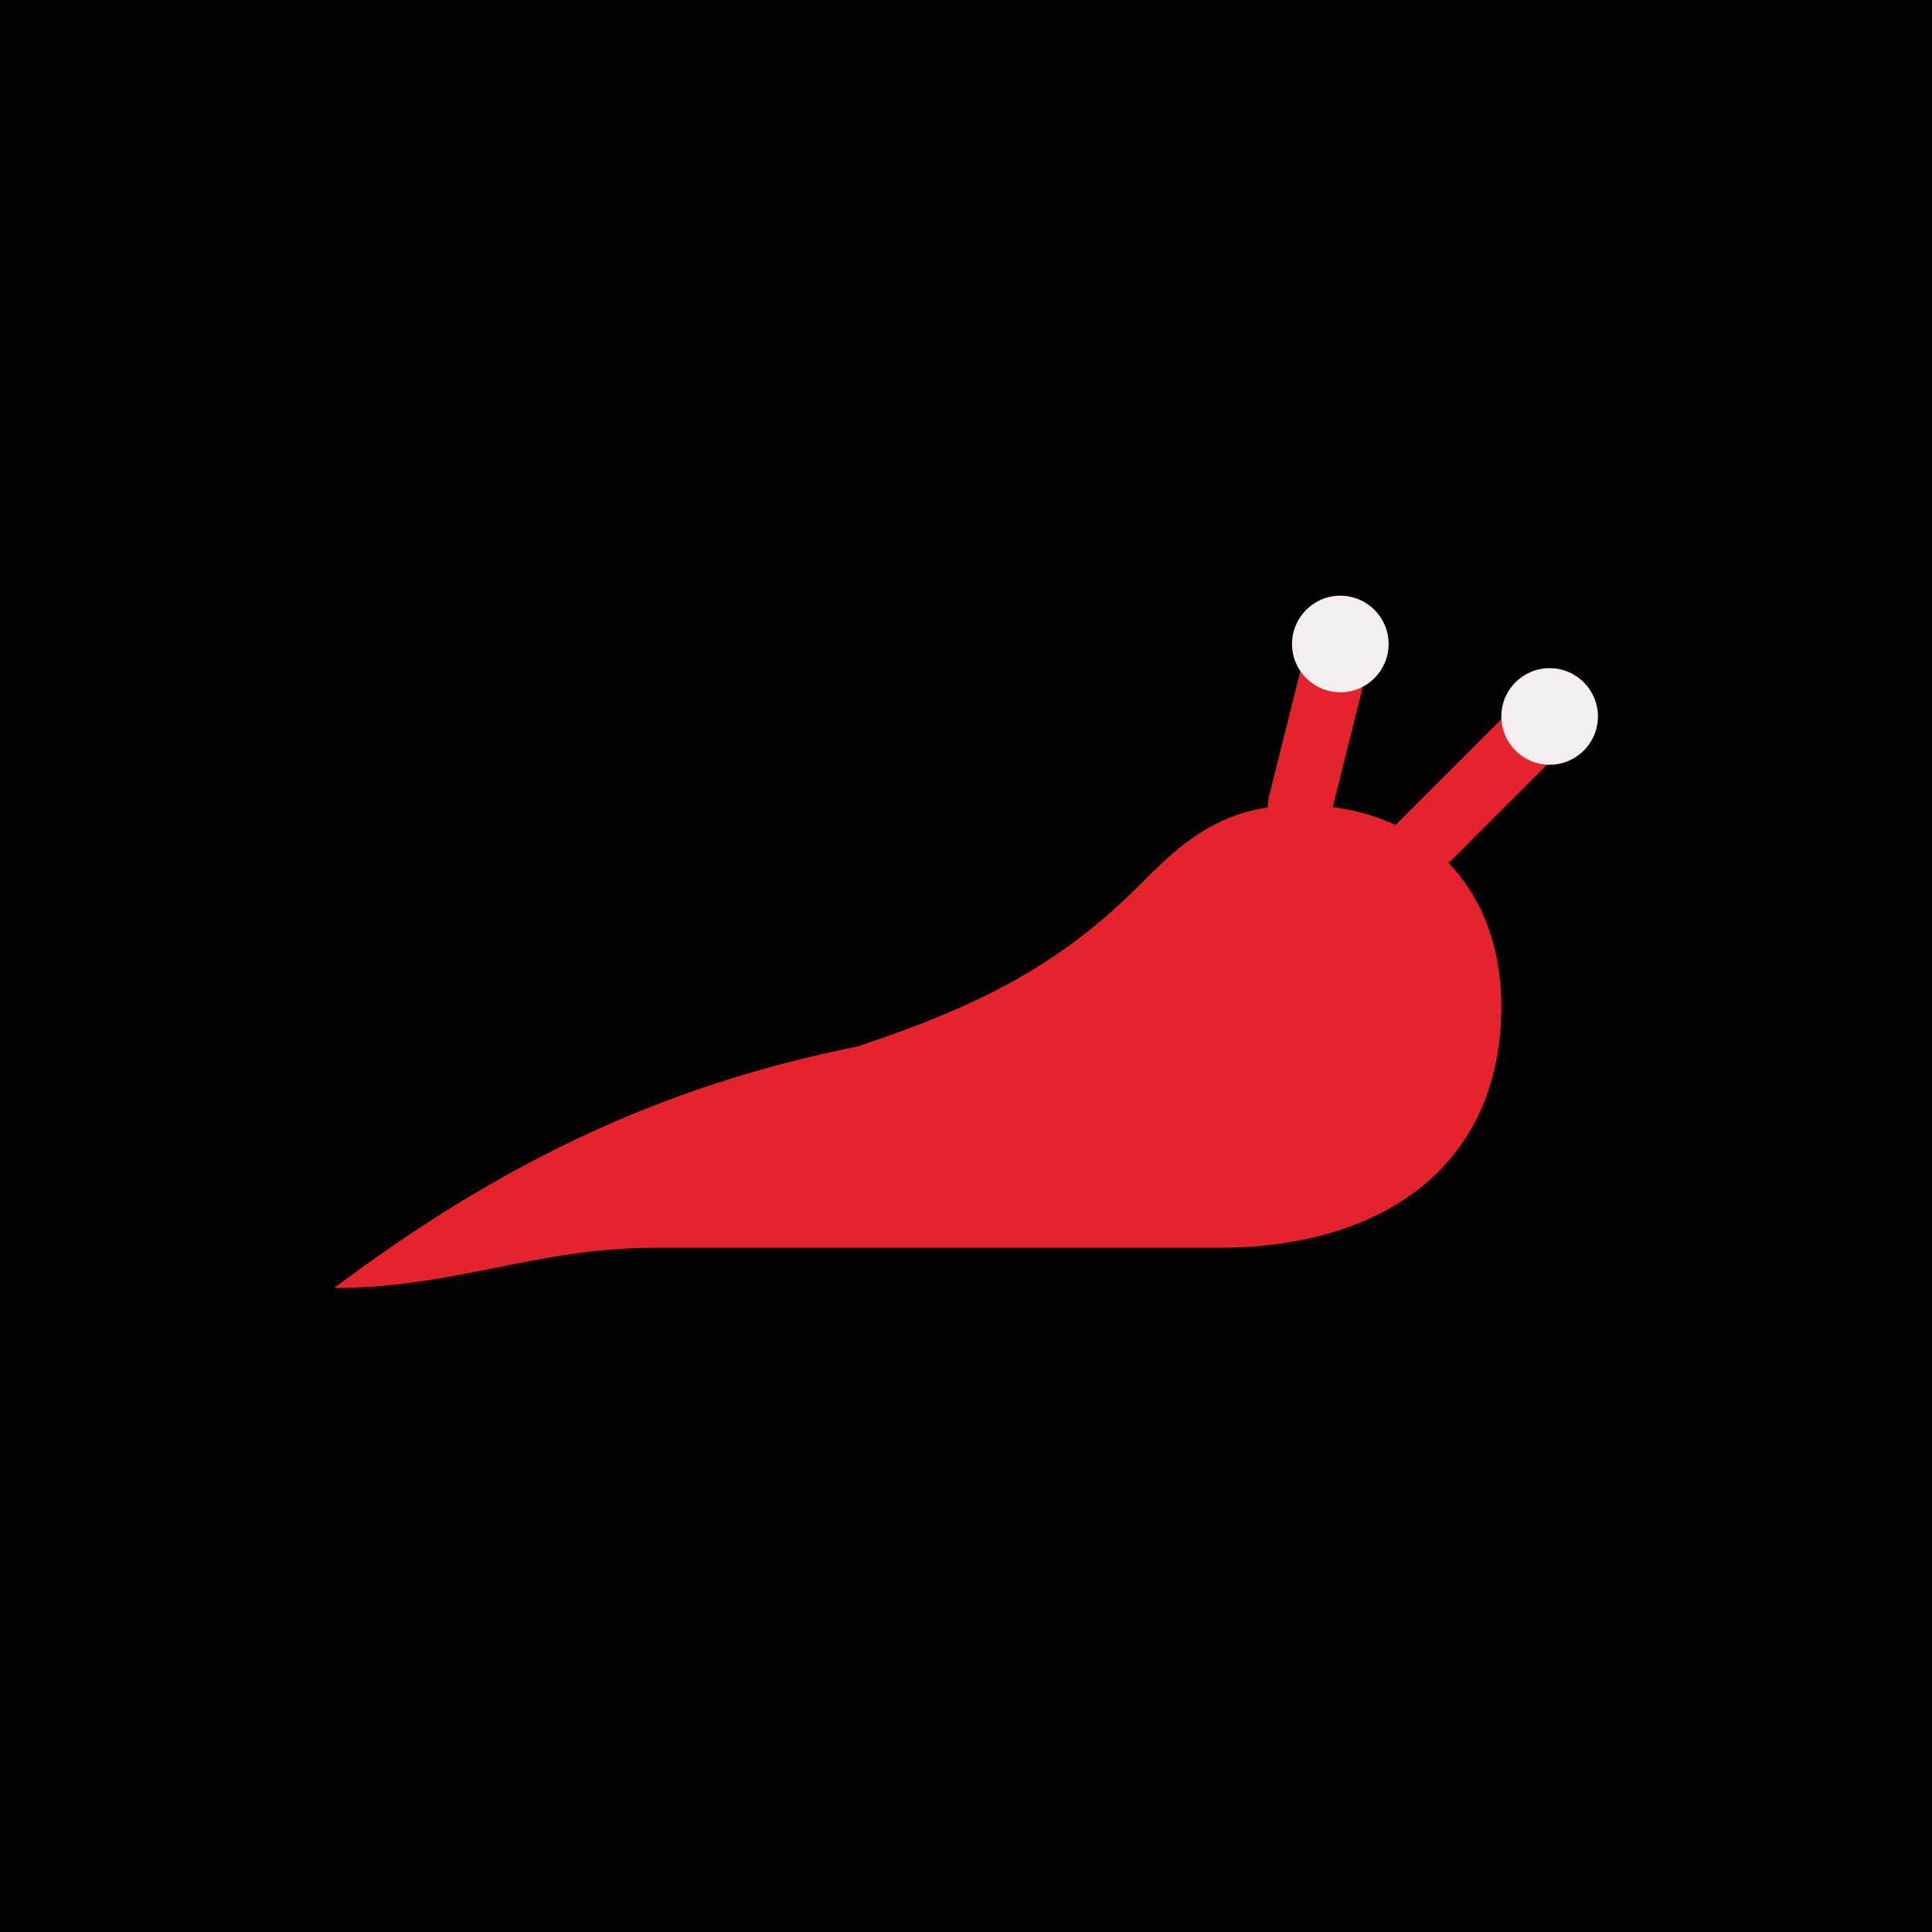
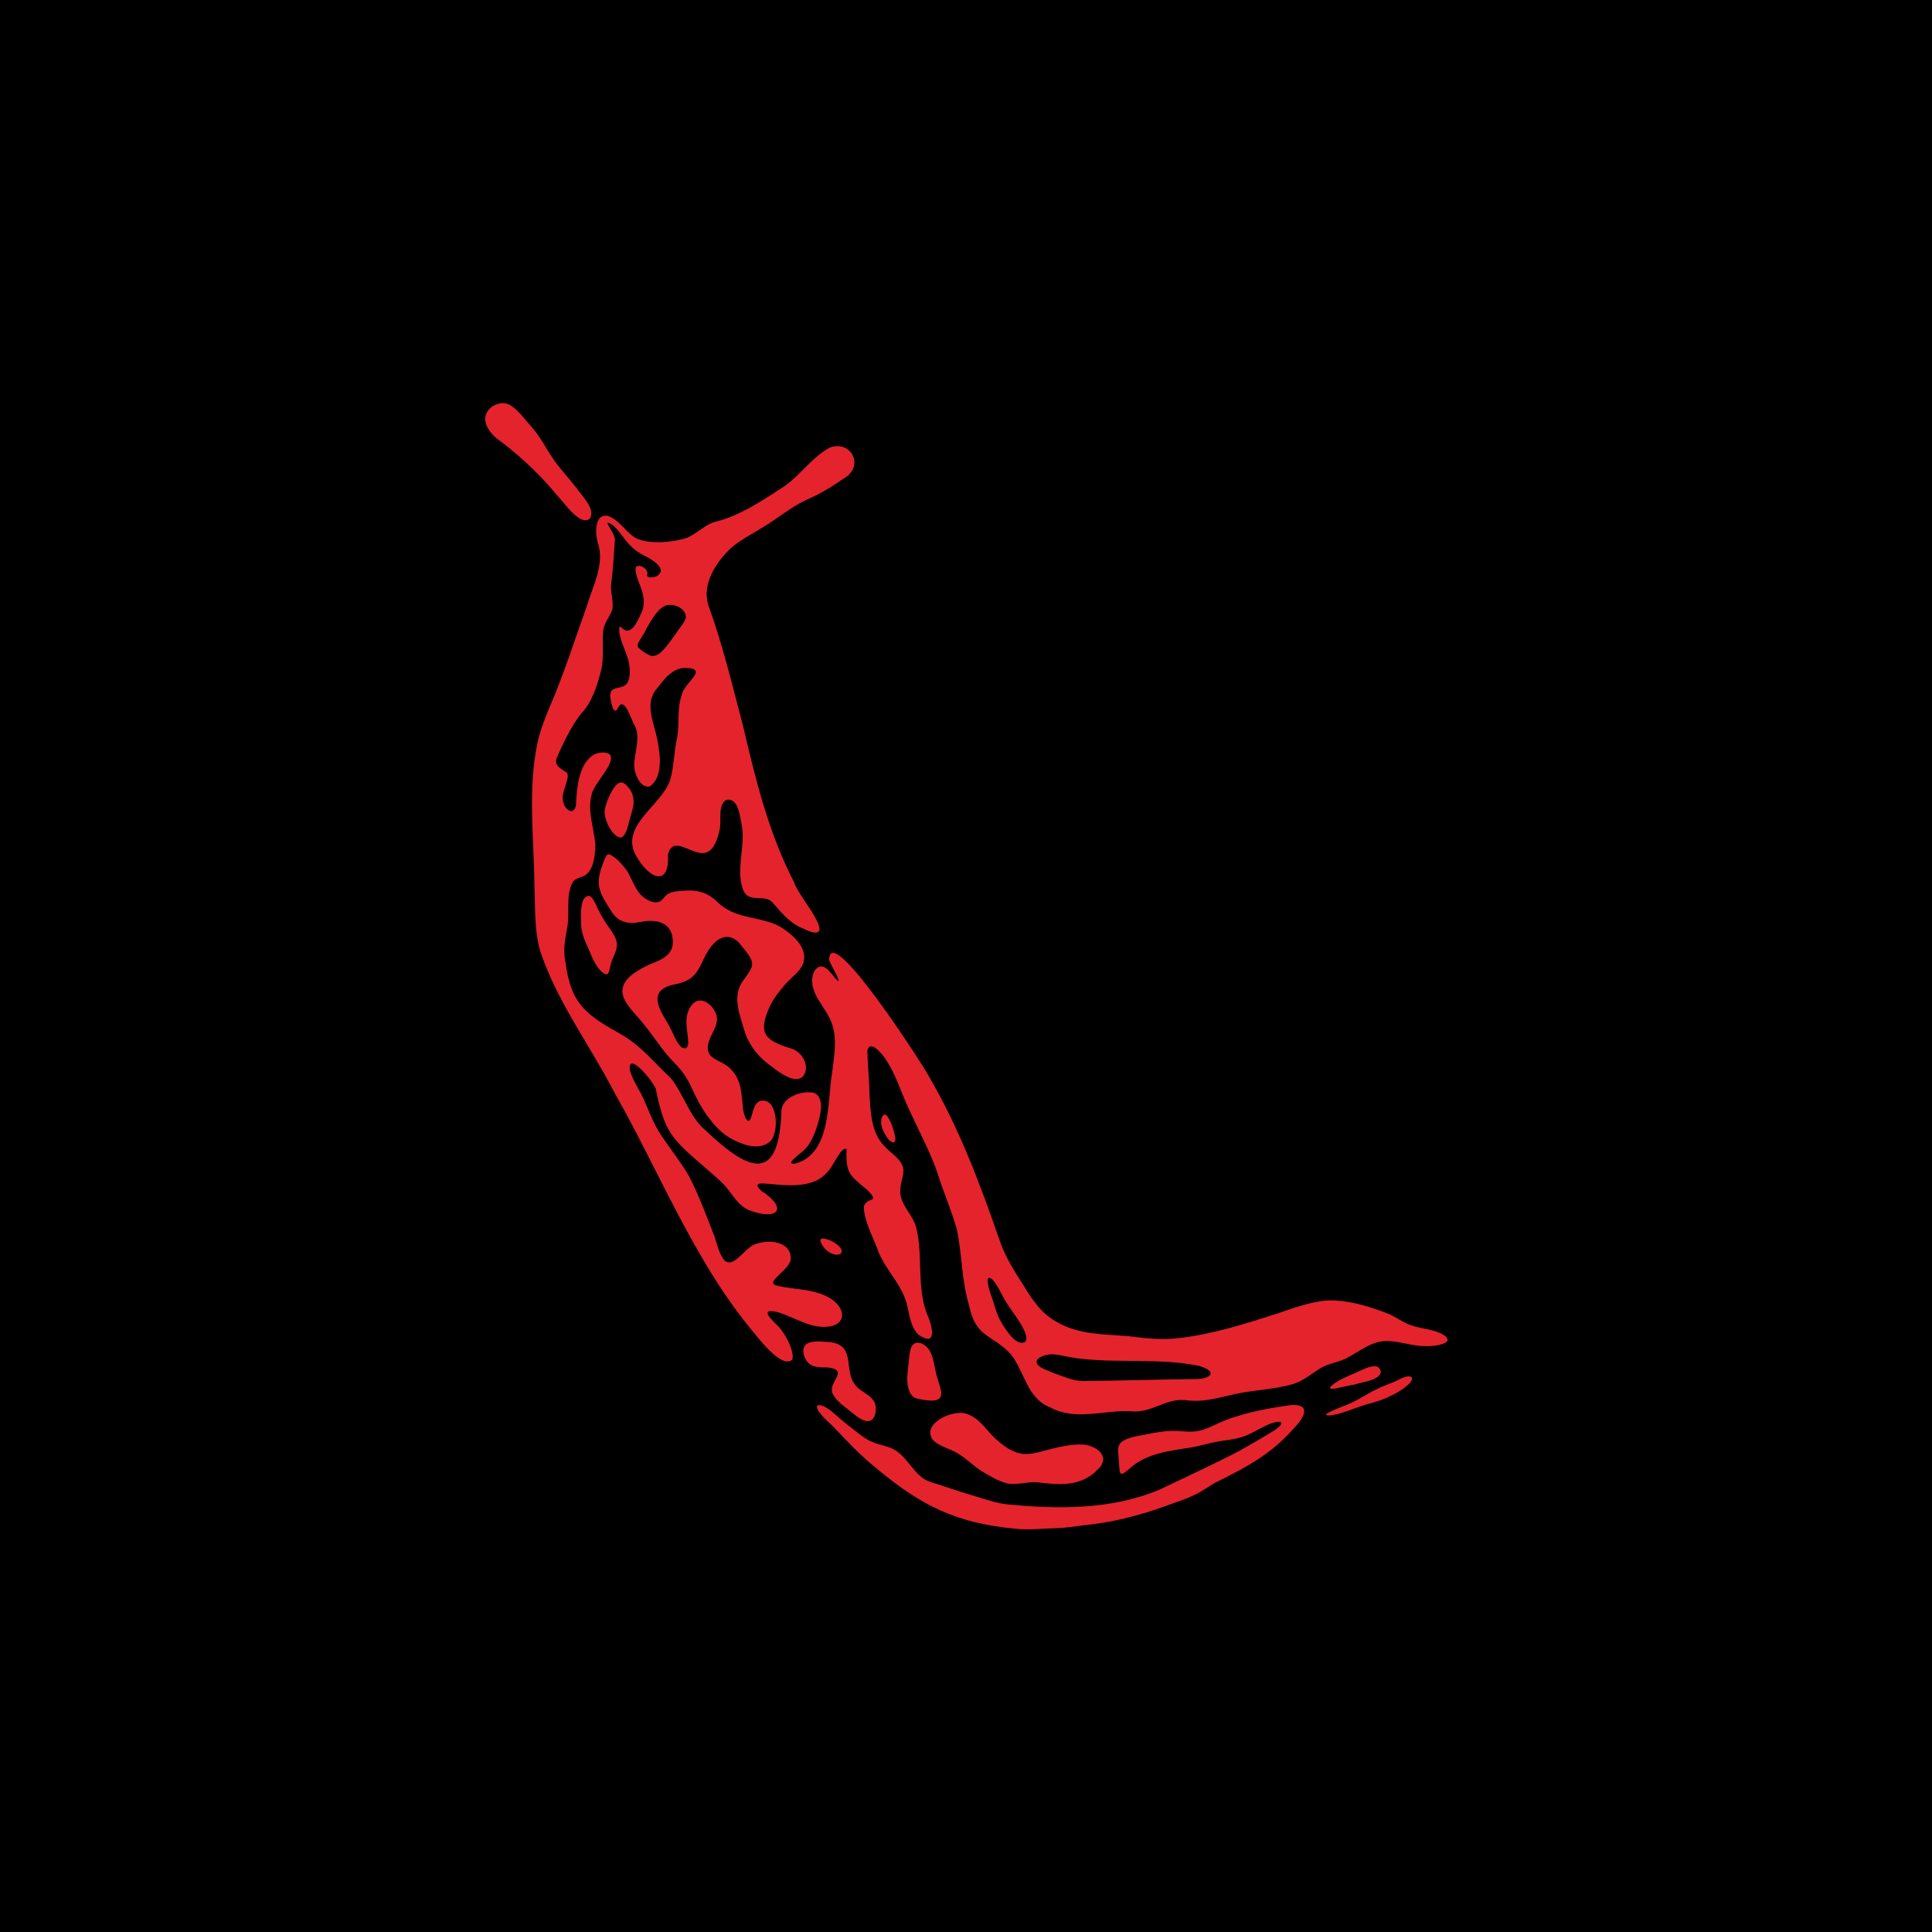
- <svg xmlns="http://www.w3.org/2000/svg" viewBox="-6.3 -15 48 48" width="512" height="512">
-   <rect x="-6.3" y="-15" width="48" height="48" fill="#000" />
-   <path d="M2 17c3 0 5-1 8-1h14c4 0 7-2 7-6 0-3-2-5-5-5-2 0-3 1-4 2-2 2-4 3-7 4-5 1-9 3-13 6z" fill="#e5232d" />
-   <path d="M26 5l1-4M29 6l3-3" stroke="#e5232d" stroke-width="1.6" stroke-linecap="round" />
-   <circle cx="27" cy="1" r="1.2" fill="#f4eeee" />
-   <circle cx="32.2" cy="2.8" r="1.2" fill="#f4eeee" />
+ <svg xmlns="http://www.w3.org/2000/svg" viewBox="0 0 512 512" width="512" height="512">
+   <rect width="512" height="512" fill="#000" />
+   <path fill="#e5232d" transform="matrix(0.6329 0 0 0.6329 124.99 104.73)" d="M407.7 394C404 391.2 398.5 391.1 394.1 389.7C390.7 388.7 388.3 386.8 384.5 384.9C375.9 381.5 366.6 378.6 357.6 379.1C350.5 379.9 344.1 382.2 337.5 384.5C324.1 388.8 310.3 393.2 296.3 394.8C289.1 395.7 282 394.9 274.9 394C264.8 393.2 254.1 393.4 245.1 388.1C238.7 384.7 234.7 378.8 231 372.6C226.9 366.3 223 360.1 220.7 352.8C212.5 329.2 203.8 306.2 191.1 284.6C189.3 281 150.2 220.2 149.7 236.2C149.5 237.4 155.7 247 153 245C151.7 243.7 149.9 240.8 148 239.7C145.7 238.2 143.5 240.3 142.9 242.7C140.9 250.6 148.7 256.3 150.9 263.3C153.2 269.7 151.7 277.3 150.9 284C148.9 295.5 150.7 317.5 135.7 321.7C130.5 322.6 137.5 317.7 138.5 316.7C140.9 314.7 142.2 312.4 143.8 308.6C145.2 304.3 148.7 295 143.6 292.2C138.8 290.9 129.6 293.7 129.7 300.2C128.6 331 115.3 324.3 98 307.9C91.1 302.1 88.9 292.8 83.4 286C76.8 279.8 70.9 272.4 62.7 267.7C48.1 259.5 41.6 255.2 39.3 237.5C38.2 232.6 39.1 227.9 40 223C41.2 216.9 39.3 209.7 42.2 204.1C43.2 202.4 44.9 202.2 46.6 201.5C51.1 199.6 51.7 192.9 51.8 188.4C51.3 181.3 48.4 174.5 50.2 167.4C50.7 163 60.6 154 57.9 150.5C56.2 149 52.1 149.5 50.2 151.2C44.7 155.2 43.9 165.6 43.7 171.6C42.8 176.7 38.4 173.2 38.2 169.5C37.4 166.1 41.4 160.4 39.9 158.1C37.7 156.5 34.4 155.3 35.6 152C38.1 146.1 41.7 138.6 45.7 133.5C50.3 128.9 52.6 121.5 54.1 115.6C55.6 110.1 54.5 104.3 55.1 98.4C55.7 94.7 58.5 91.9 59 89.2C59.4 85.6 57.9 82.1 58.5 78.4C59.3 72.4 59.5 66.4 60 60.5C59.9 58.2 57.2 54.9 56.9 53.7C56.9 53.5 56.9 53.4 57.1 53.4C59.1 53.9 60.9 56.1 62.3 57.9C65 61.5 67.4 64.6 71.7 66.9C74.7 68.3 82.9 72.7 77.3 75.9C76.2 76.2 73.6 76.8 73.4 75.4C74.5 73.3 70.8 70.4 68.8 71.9C67.6 76.5 74.5 83.5 71.2 90.9C69.5 94.3 66.9 101.7 62.5 97.1C62.1 96.8 61.8 96.9 61.8 97.7C61.7 103.2 65.7 108.3 66.1 113.7C67.6 129.1 54.1 116 59.2 131.2C59.8 132.3 60.4 132.3 61 131.5C63.8 124.9 66.8 136.1 68.3 138.4C70.8 143 68.3 149.3 68.1 154.3C67.8 158 70.5 164.8 74.6 163.8C80.2 160 79 150.5 77.8 144.6C76.6 137.8 72.7 130.5 76.5 124.2C79.9 120 83.6 114 89.7 114.2C99.6 114.4 88.8 120.7 88.1 125.2C85.9 131 87.1 137 86.1 143.2C84.7 149 84.8 155.2 83.2 160.9C79.7 172.1 60.7 180.7 69.5 193.9C75.1 203.1 82.9 205.3 82.2 192.5C82.5 190.8 83.3 189.2 85 188.7C91.1 187.7 100 199.8 103.9 181.7C104.7 177.9 102.9 171.2 106.8 169.4C111.3 168.7 112.2 175.1 112.8 178.5C115.2 188.1 110.3 198.1 113.7 207.2C116 212.9 122.6 208.7 126 212.4C129.6 216.5 133 220.9 138.3 223.1C140.3 223.9 143.3 225.8 145.2 224.7C148 221.9 136.2 208.6 135 203.9C124.4 183.5 118.9 161 113.7 138.7C109.2 121.7 105.1 104.4 99.1 87.9C96.3 79 102.4 69.9 108.6 64C112.7 60.4 117.6 58.1 122.1 55.2C128.2 51.6 133.7 46.8 140.2 43.8C145.6 41.5 150.8 38.4 155.6 35C164.8 29.9 159 18.7 150 21.9C142.7 25.9 138 33 131.3 37.9C122.2 43.9 111.9 50.8 101.3 53.2C97.4 54.6 94 58.1 90.2 59.7C84.6 61.6 74.1 62.7 68.5 59.7C64.3 57.1 61.7 52 56.9 50.5C51.4 49.7 51.7 57.9 52.8 61.7C55.9 70.5 50.8 79.7 48.2 88.4C43.2 102.3 38.8 116.3 33 129.8C30.8 135 28.7 140.3 27.5 145.9C23.4 165.6 26.2 186.2 26.3 206.2C26.7 215.5 26.2 225.9 29.3 234.5C36.5 255 50.1 273.1 60 292.4C78.7 325.3 92.8 361.6 116.9 391C120 394.7 129.9 408 134.3 403.8C135.2 400.2 131.4 393.2 128.6 390.1C125.2 386.8 120 381.8 128.7 384.1C134.7 386 141.4 390.4 147.9 390.1C156.2 390.1 157.4 383.5 151.1 378.8C144.4 374 135.1 374.7 127.6 372.8C122.3 371.3 134.1 366 133.6 361.2C133.6 355 125.7 353.3 119.8 355.2C114.9 355.8 110.1 365.9 106 362.4C103.7 360 102.8 355.5 101.7 352.3C98.4 343.9 95.2 335.1 91 327C87.2 320.4 82.1 314.4 78.1 307.9C74.7 302.2 73 295.7 69.6 290.1C68.4 287.8 66.9 285.2 66.3 282.7C65 273.8 76.9 288.2 77.2 290.9C80.8 308.6 83.7 311.3 97.4 323.1C101.1 326.4 105.2 329.5 108 333.4C110.4 336.5 112.6 339.9 116.3 341.3C128.2 345.8 132.8 340.6 121.2 333.1C113.1 324.9 139.4 337.3 149.1 325.1C150.9 323.7 154.9 314.1 157 315.7C156.6 325.6 158.1 326.6 165.6 332.7C171.4 338.6 165.5 335.4 164.2 339.8C164.4 346.2 168.4 353 170.5 359.1C174 367.2 181 373.3 182.6 382.2C183.5 386.1 184.1 390.5 187.1 393.4C195.3 399 192.8 389.4 190.7 384.8C186.3 373.5 189 360.8 186.3 349.2C185.1 343.1 178.8 338.8 179.5 332.4C179.7 328.6 181.7 325.5 180.3 322.4C178.9 319.3 175.6 317.4 173.2 314.8C167.3 309.1 167.1 300.7 166.6 293C166.5 286.7 165.8 280.5 165.7 274.4C166.8 269.8 171.5 275.4 172.9 277.4C176.2 282 178.3 287.4 180.4 292.7C184.5 303 191.3 314.8 194.9 325.2C197.4 333.3 200.9 341.2 203.2 349.4C205.4 360 205.1 370.3 208.2 380.8C211.1 395 217.7 392.9 225.8 401.6C231.6 409 232.5 420 242.2 423.8C252.6 429.5 264 425.1 275.1 425.4C285.2 426.7 290.2 419.5 299.9 420.9C308.1 421.8 314.8 419 323.5 417.5C329.8 416.5 336.5 416 342.7 414.4C347.9 413.2 351.3 409.9 355.6 407.3C358.7 405.5 362.2 405.1 365.8 403.5C371.9 400.5 377.3 395.3 384.7 396.1C389.9 396.5 394.6 398.3 400 398.2C402.4 398.2 405 397.9 407.2 397C408.9 396.3 409.1 395.2 407.8 394.1L407.7 394ZM89.7 93C89.2 95.5 87 97.4 85.4 100C83.6 102.4 81.8 105.3 79.4 107.5C77.8 109 75.8 109.8 73.9 108.6C72.6 108 71.2 106.9 70.4 106.2C69.7 105.7 69.2 105 69.6 104.1C70.7 101.8 72.2 100.1 73.3 97.5C75.6 93.6 78.2 89 81.5 88C84.7 87.1 89.6 89.2 89.7 92.8L89.7 93ZM231.8 396.4C227.7 398.8 222.5 389.6 220.9 386.6C219.4 383.6 218.8 380.3 217.6 377.1C217 375.7 214.2 367 218.1 370.3C220.8 373.3 222.2 377.7 224.6 380.9C226.3 383.9 234.3 393.4 231.8 396.3L231.8 396.4ZM302.1 412C287.9 412.1 270.2 412.7 256 412.8C252.2 412.8 248.5 411.2 244.9 409.9C242.2 408.8 239.1 407.8 237.7 406.6C234.1 403.8 239.7 401.6 242.8 401.6C244.2 401.6 245.7 401.8 247.1 402.1C264.9 406.2 285.9 402.6 304.4 406.4C313.1 408.9 309.4 412.2 302.2 412L302.1 412ZM59 225C57.2 222.5 55 219.4 53.5 216.3C52.2 214.2 51.5 211.1 49.5 209.7C45.4 209.1 45.7 217.4 45.8 220.1C45.7 224 46.9 227.6 48.6 231C49.7 233.5 50.6 236.2 52.1 238.5C53.6 241 55.9 242.9 56.8 242.4C57.8 241.9 57.8 239.1 58.8 236.5C60.7 232.3 62.1 229.5 59 225.2L59 225ZM193.2 437.5C195.8 440.3 200.9 441.2 204.2 443.5C207.7 445.7 210.3 448.5 213.7 450.6C216.9 452.5 220.1 454.5 223.7 455.5C227.9 456.7 232.4 454.8 236.9 455.2C246.2 456.4 255.2 457.1 262.2 449.8C267.6 444.8 262.3 440 256.1 439.4C250.4 439.1 244.9 440.7 239.3 442.1C234.9 443.4 230.6 444.1 226.7 442.1C224.1 441 221.8 439.1 219.6 437.2C215.7 433.7 212.8 428.5 207.7 426.7C202.1 424.2 188.1 430.5 193.1 437.4L193.2 437.5ZM34.6 40.6C38.1 44.2 42 50.1 45.8 51.9C47.3 52.7 49.3 52.6 49.9 50.9C50.9 48 48.2 44.4 46.3 42C43.2 37.9 39.9 34 36.6 30C32.3 24.8 29.7 18.6 25.3 13.5C22.5 10.5 20.1 6.9 16.8 4.6C12.9 1.6 6.6 4.4 5.8 8.9C5.2 12.1 7.4 15.3 10.1 17.8C19 24.3 27.4 32 34.5 40.4L34.6 40.6ZM343.7 422.8C334.4 424 324.7 425.8 315.9 429.1C312.2 430.5 308.6 432.7 304.7 433.6C301.6 434.3 298.4 433.9 295.3 433.7C291.3 433.5 287.1 434.2 282.6 435.1C279 435.9 274.6 436.2 271.8 438.6C270.2 440.3 270.8 442.8 270.9 445C271.2 447.5 271.1 450.5 271.6 451.3C272.3 452.6 274.8 449.9 275.9 449.1C283 442.8 293.3 441.9 302 440.5C305.4 439.8 308.7 438.8 312.1 438.2C315.2 437.6 318.2 437.4 321.3 436.6C325.5 435.6 329.2 433 333 431.3C336.5 429.4 342.6 428.8 336.4 433.3C331.5 436.3 326.4 439.3 321.4 442.1C310.4 447.8 299.4 452.8 288.2 458.2C268 466.8 245.4 466.5 223.9 464.4C218.8 463.8 214 461.9 209.4 460.6C203.7 459 197.9 456.8 192.2 455.1C185.3 453 182.8 444.4 176.5 441.3C174.4 440.2 172.2 439.8 169.9 439.1C166.1 438.1 162.5 435.2 159.3 432.6C156.2 430.4 153.5 427.8 150.6 425.4C149.5 424.5 148.2 423.7 147.1 423.2C145.8 422.8 144.9 422.6 144.6 423.5C144.7 426.3 149.8 430.1 152.1 432.6C157.5 438.3 163 444.1 169.2 449.1C188.1 464.9 202.6 472.2 227.3 474.6C233.1 475.3 239.3 474.5 244.9 474.4C248.6 474.3 252.5 473.7 256.2 473.2C267.8 472.1 279.4 469.2 290.4 465.2C294.4 463.7 298.8 462.4 302.6 460.5C305.7 459.1 308.1 457.3 310.9 455.6C318.1 452 325.6 448.3 332.1 443.6C336.4 440.6 340.4 436.9 343.9 433C347.3 429.6 352.6 422.7 343.8 422.8L343.7 422.8ZM149.1 407.1C158.1 408.2 149.8 412.9 150.9 417.3C151.5 419.9 154.7 422.4 157.1 424.3C159.8 426.3 162.5 429.2 165.6 429.6C169.2 429.7 169.7 424.8 168.9 422.2C167.8 419.3 164.7 418 162.4 416.2C154.3 410.1 162.2 397.8 149.9 396.5C146.1 396.2 140.8 395.6 139.3 398.3C138.4 400.2 139.1 402.8 140.3 404.4C142.2 407.2 145.9 407.1 149 407.1L149.1 407.1ZM62.4 185.2C63.8 185.2 65 182.3 65.5 180.3C66.1 177.5 67.1 174.9 67.6 172.3C68.1 169.6 67.7 166.8 65.9 164.6C64.6 163 63.5 161.9 62.1 162.2C59.3 163 56.3 170.4 55.8 173.3C54.9 176.5 58.6 184.9 62.3 185.2L62.4 185.2ZM113 246.2C109.3 252.3 112.3 259.5 114.1 265.7C115.7 271.4 119.4 276.3 124 279.9C127.3 282.3 134.8 288.9 138.7 285.3C141.9 281.3 138.6 275.2 134.2 273.7C122.7 270.2 119.5 267.3 125.1 255.4C126.7 252.2 128.9 249.5 131.2 246.8C134 243.6 137.4 241.5 138.8 238C140.9 232.1 135.5 226.7 130.2 223.2C123 218.5 113 219.5 105.9 214.6C103.7 213.3 102.5 211.6 100.5 210.2C97.7 208.2 94.4 207.3 90.5 207.4C87.8 207.6 84 207.6 82.1 208.9C81 209.6 80.4 210.7 79.4 211.6C77.5 213.2 74.6 212 72.8 210.8C68.7 208.3 67.4 202.9 64.9 198.9C63 196.4 60.4 193.5 57.8 192.3C56.3 192 56.2 193.4 55.4 195C51.3 205.1 53.3 208 58.9 216.7C61.8 220.9 65.9 221.5 70.5 220.6C75.6 219.5 82.4 219.9 83.9 226C85.6 233.4 81.1 235.9 74.6 238.3C70 240.6 63.2 243.8 63.1 249.6C63.4 254.6 68.2 258.5 71.2 262.3C76.8 269 79.6 274.2 84.2 278.8C87 281.6 89.6 284.8 91.4 288.5C93.8 293.7 96.3 298.9 99.8 303.2C103 307.6 107.2 311.1 112.3 313C116.1 314.6 120.8 315.5 124.3 313C129.1 310.1 128.5 293.7 120.9 295.5C118 296.4 117.8 300.7 116.8 303C115.4 305.7 114 301.3 113.7 299.3C112.9 292.8 113.3 286.7 108.1 281.8C105.3 279.1 101.5 278.6 99.6 276C96.6 270.5 103.8 265.5 102.6 260C102 257.2 99.3 253.9 96.2 253.5C93.1 253.1 90.9 256.4 90.3 259.3C89.3 263.2 90.7 267.5 90.7 271.4C90.6 274 88.5 274.1 86.9 272C86.4 271.4 86 270.7 85.6 270C84.2 267.1 82.8 264.1 81.1 261.3C77 254.7 75.4 248.8 84.5 246.8C97.7 244.6 94.4 236.1 102.2 228.8C106.2 225.4 110.3 226.6 113.1 230.7C119.7 238.5 118.1 238.8 113 246.1L113 246.2ZM380.7 408.9C379.9 404.4 374 407.6 370.7 409.1C368.8 409.9 366.9 410.7 365.1 411.6C361.1 413.5 356.3 417 362.2 415.8C364.6 415.3 367.3 414.7 369.9 414.2C373.3 413.1 380 412.6 380.7 409L380.7 408.9ZM186.7 420.2C189.1 420.6 195.6 422.3 196.5 419C197 417.2 195.8 414.4 195.1 411.8C193.8 408.1 193.8 403.9 191.9 400.3C190.6 397.8 187.6 396.1 185.6 397C184 397.8 183.7 399.7 183.4 401.3C183.1 404 182.8 406.9 182.5 409.7C182.2 413.3 182.5 419.2 186.6 420.2L186.7 420.2ZM171.6 305.6C171.8 307.6 174.6 313.1 176.8 312.9C177.8 312.4 177.4 310.5 176.9 308.6C176.3 306.5 174.7 301.5 173 301.2C171.4 301.5 171.4 304.1 171.5 305.5L171.6 305.6ZM146.2 353.4C145.8 354 146.3 354.9 146.6 355.5C147.8 357.8 150.1 359.6 152.6 359.9C153.4 359.9 154.5 359.8 154.8 359.1C156.1 356.3 148.2 352.3 146.3 353.3L146.2 353.4ZM393.4 411C391 410.2 388 412.6 385.6 413.4C383.3 414.3 381 415.2 378.8 416.3C375.4 417.9 372 420.3 368.2 422C365.2 423.3 361.8 424.5 359 425.9C358.1 426.4 357.7 426.8 357.8 427C359.1 427.6 361.6 426.8 363.4 426.4C367.9 425.1 372.3 423.1 376.8 422C381.3 420.8 385.5 419 389.5 416.4C390.7 415.5 395 412.6 393.4 411L393.4 411Z" />
</svg>
